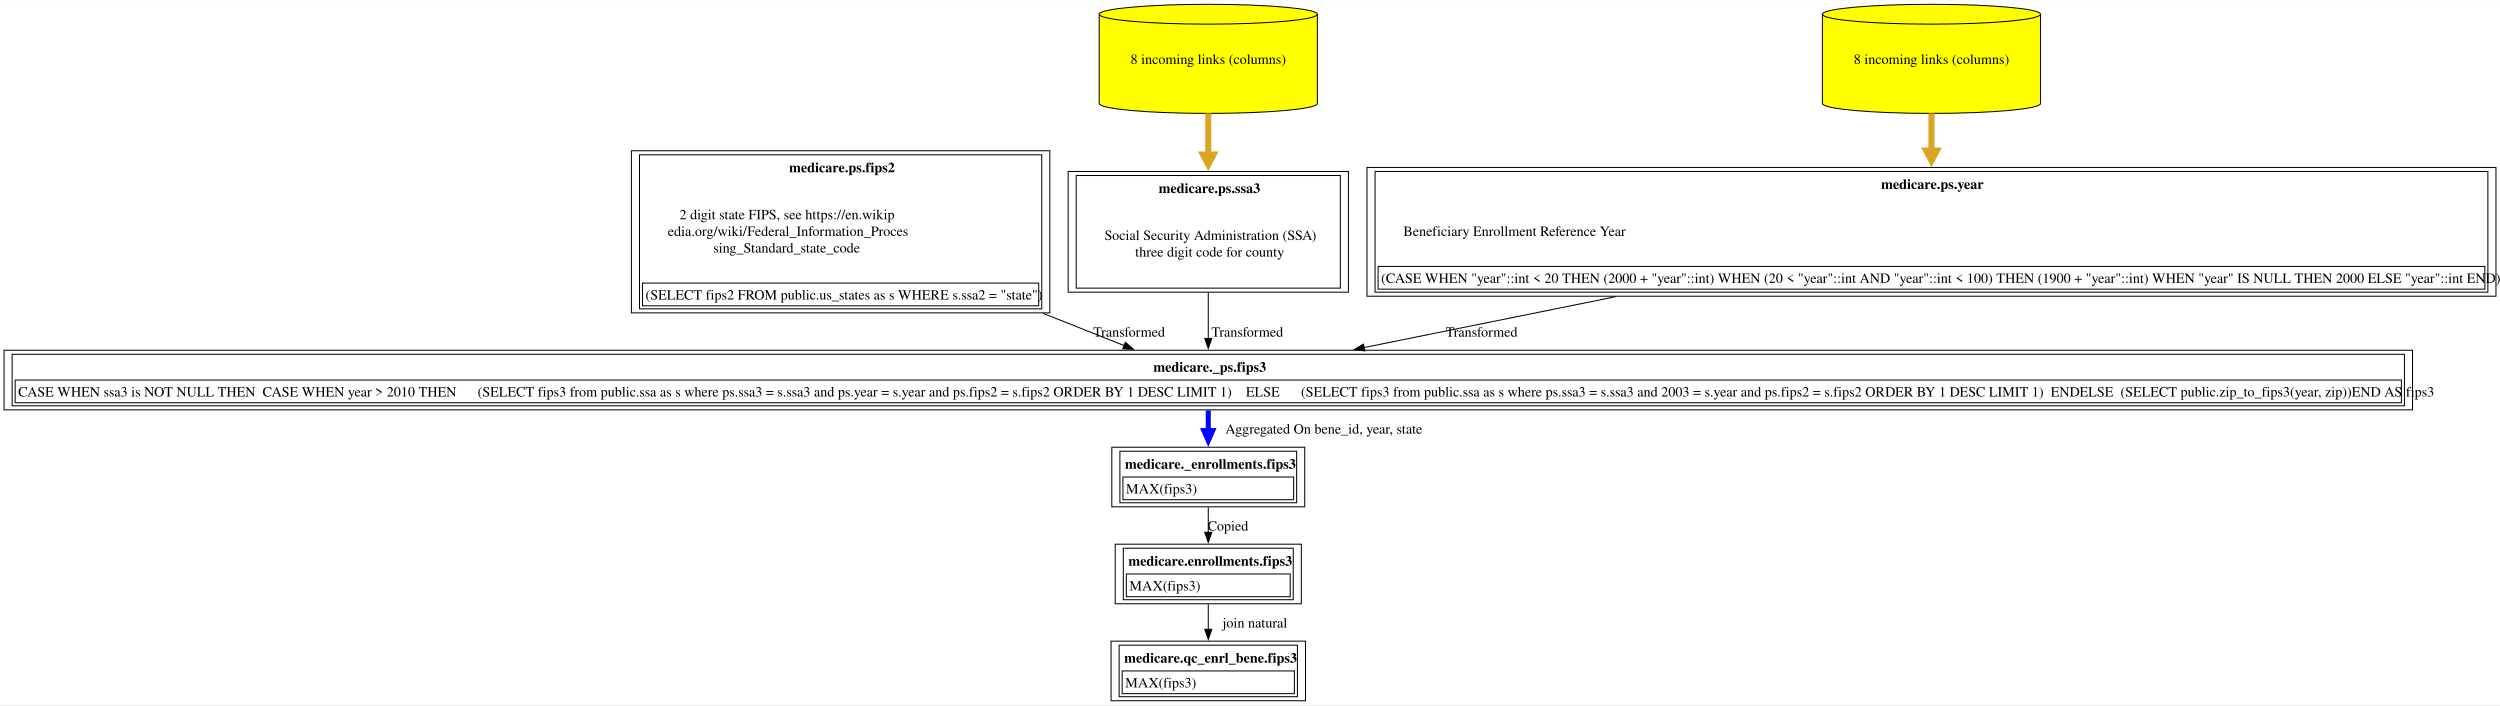
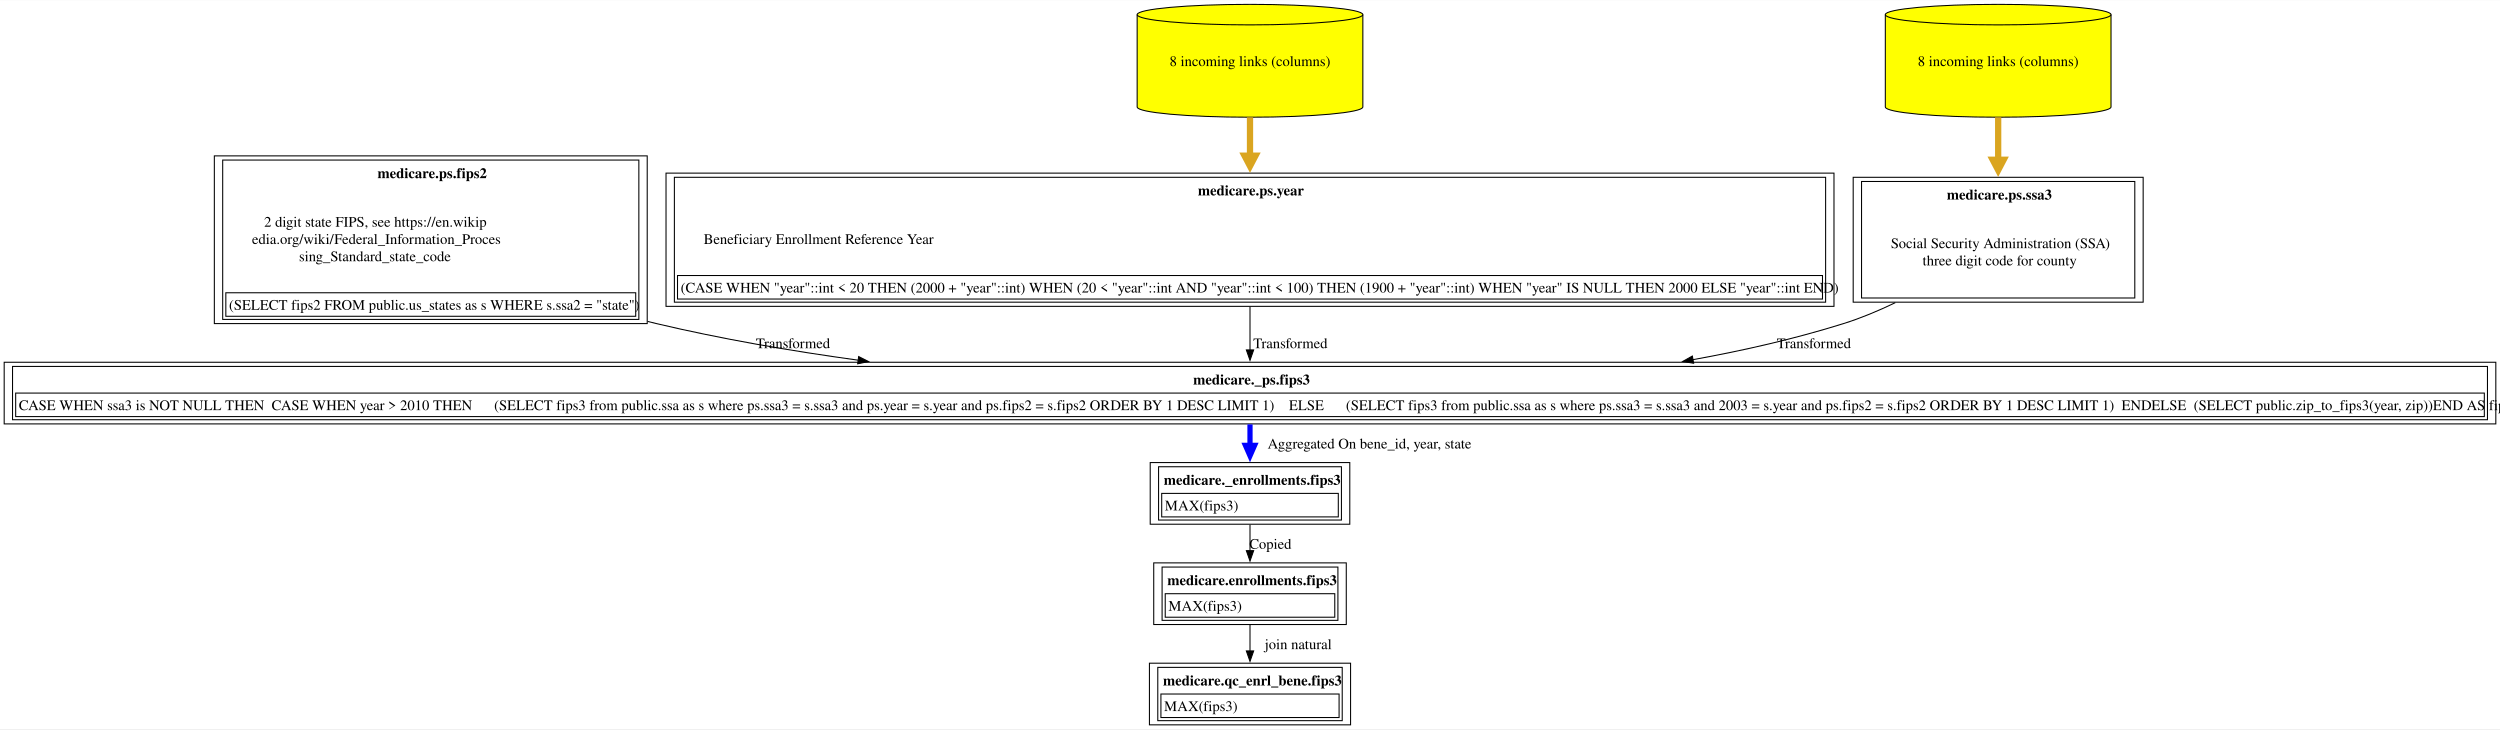
- <svg xmlns="http://www.w3.org/2000/svg" xmlns:xlink="http://www.w3.org/1999/xlink" width="2475pt" height="698pt" viewBox="0.00 0.00 2475.12 697.50">
+ <svg xmlns="http://www.w3.org/2000/svg" xmlns:xlink="http://www.w3.org/1999/xlink" width="2393pt" height="698pt" viewBox="0.00 0.00 2392.50 697.50">
  <g id="graph0" class="graph" transform="scale(1 1) rotate(0) translate(4 693.5)">
-     <polygon fill="white" stroke="none" points="-4,4 -4,-693.5 2471.12,-693.5 2471.12,4 -4,4" />
+     <polygon fill="white" stroke="none" points="-4,4 -4,-693.5 2388.5,-693.5 2388.5,4 -4,4" />
    <g id="node1" class="node">
      <g id="a_node1">
        <a xlink:href="../medicare.qc_enrl_bene/fips3.html" xlink:title="&lt;TABLE&gt;" target="_blank">
          <polygon fill="none" stroke="black" points="1288.5,-59 1096,-59 1096,0 1288.5,0 1288.5,-59" />
          <text text-anchor="start" x="1109" y="-37.7" font-family="Times,serif" font-weight="bold" font-size="14.00">medicare.qc_enrl_bene.fips3</text>
          <polygon fill="none" stroke="black" points="1107,-7 1107,-29.5 1277.5,-29.5 1277.5,-7 1107,-7" />
          <text text-anchor="start" x="1110" y="-13.2" font-family="Times,serif" font-size="14.00">MAX(fips3)</text>
          <polygon fill="none" stroke="black" points="1104,-4 1104,-55 1280.5,-55 1280.5,-4 1104,-4" />
        </a>
      </g>
    </g>
    <g id="node2" class="node">
      <g id="a_node2">
        <a xlink:href="../medicare.enrollments/fips3.html" xlink:title="&lt;TABLE&gt;" target="_blank">
          <polygon fill="none" stroke="black" points="1284.38,-155 1100.12,-155 1100.12,-96 1284.38,-96 1284.38,-155" />
          <text text-anchor="start" x="1113.12" y="-133.7" font-family="Times,serif" font-weight="bold" font-size="14.00">medicare.enrollments.fips3</text>
          <polygon fill="none" stroke="black" points="1111.12,-103 1111.12,-125.5 1273.38,-125.5 1273.38,-103 1111.12,-103" />
          <text text-anchor="start" x="1114.12" y="-109.2" font-family="Times,serif" font-size="14.00">MAX(fips3)</text>
          <polygon fill="none" stroke="black" points="1108.12,-100 1108.12,-151 1276.38,-151 1276.38,-100 1108.12,-100" />
        </a>
      </g>
    </g>
    <g id="edge1" class="edge">
      <path fill="none" stroke="black" d="M1192.25,-95.53C1192.25,-87.68 1192.25,-79.05 1192.25,-70.7" />
      <polygon fill="black" stroke="black" points="1195.75,-70.73 1192.25,-60.73 1188.75,-70.73 1195.75,-70.73" />
      <text text-anchor="middle" x="1238.38" y="-72.45" font-family="Times,serif" font-size="14.00">	join natural</text>
    </g>
    <g id="node3" class="node">
      <g id="a_node3">
        <a xlink:href="../medicare._enrollments/fips3.html" xlink:title="&lt;TABLE&gt;" target="_blank">
          <polygon fill="none" stroke="black" points="1287.75,-251 1096.75,-251 1096.75,-192 1287.75,-192 1287.75,-251" />
          <text text-anchor="start" x="1109.75" y="-229.7" font-family="Times,serif" font-weight="bold" font-size="14.00">medicare._enrollments.fips3</text>
          <polygon fill="none" stroke="black" points="1107.75,-199 1107.75,-221.5 1276.75,-221.5 1276.75,-199 1107.75,-199" />
          <text text-anchor="start" x="1110.75" y="-205.2" font-family="Times,serif" font-size="14.00">MAX(fips3)</text>
          <polygon fill="none" stroke="black" points="1104.75,-196 1104.75,-247 1279.75,-247 1279.75,-196 1104.75,-196" />
        </a>
      </g>
    </g>
    <g id="edge2" class="edge">
      <path fill="none" stroke="black" d="M1192.25,-191.53C1192.25,-183.68 1192.25,-175.05 1192.25,-166.7" />
      <polygon fill="black" stroke="black" points="1195.75,-166.73 1192.25,-156.73 1188.75,-166.73 1195.75,-166.73" />
      <text text-anchor="middle" x="1211.75" y="-168.45" font-family="Times,serif" font-size="14.00">Copied</text>
    </g>
    <g id="node4" class="node">
      <g id="a_node4">
        <a xlink:href="../medicare._ps/fips3.html" xlink:title="&lt;TABLE&gt;" target="_blank">
          <polygon fill="none" stroke="black" points="2384.5,-347 0,-347 0,-288 2384.5,-288 2384.5,-347" />
          <text text-anchor="start" x="1137.88" y="-325.7" font-family="Times,serif" font-weight="bold" font-size="14.00">medicare._ps.fips3</text>
          <polygon fill="none" stroke="black" points="11,-295 11,-317.5 2373.5,-317.5 2373.5,-295 11,-295" />
          <text text-anchor="start" x="14" y="-301.2" font-family="Times,serif" font-size="14.00">CASE WHEN ssa3 is NOT NULL THEN  CASE WHEN year &gt; 2010 THEN      (SELECT fips3 from public.ssa as s where ps.ssa3 = s.ssa3 and ps.year = s.year and ps.fips2 = s.fips2 ORDER BY 1 DESC LIMIT 1)    ELSE      (SELECT fips3 from public.ssa as s where ps.ssa3 = s.ssa3 and 2003 = s.year and ps.fips2 = s.fips2 ORDER BY 1 DESC LIMIT 1)  ENDELSE  (SELECT public.zip_to_fips3(year, zip))END AS fips3</text>
          <polygon fill="none" stroke="black" points="8,-292 8,-343 2376.5,-343 2376.5,-292 8,-292" />
        </a>
      </g>
    </g>
    <g id="edge3" class="edge">
      <path fill="none" stroke="blue" stroke-width="5" d="M1192.25,-287.53C1192.25,-281.13 1192.25,-274.2 1192.25,-267.33" />
      <polygon fill="blue" stroke="blue" stroke-width="5" points="1196.63,-267.45 1192.25,-257.45 1187.88,-267.45 1196.63,-267.45" />
      <text text-anchor="middle" x="1306.62" y="-264.45" font-family="Times,serif" font-size="14.00">	  Aggregated On bene_id, year, state</text>
    </g>
    <g id="node5" class="node">
      <g id="a_node5">
        <a xlink:href="../medicare.ps/fips2.html" xlink:title="&lt;TABLE&gt;" target="_blank">
-           <polygon fill="none" stroke="black" points="1035.38,-544.5 621.12,-544.5 621.12,-384 1035.38,-384 1035.38,-544.5" />
-           <text text-anchor="start" x="777.25" y="-523.2" font-family="Times,serif" font-weight="bold" font-size="14.00">medicare.ps.fips2</text>
-           <text text-anchor="start" x="668.75" y="-476.7" font-family="Times,serif" font-size="14.00">2 digit state FIPS, see https://en.wikip</text>
-           <text text-anchor="start" x="657.12" y="-460.2" font-family="Times,serif" font-size="14.00">edia.org/wiki/Federal_Information_Proces</text>
-           <text text-anchor="start" x="702.12" y="-443.7" font-family="Times,serif" font-size="14.00">sing_Standard_state_code</text>
-           <polygon fill="none" stroke="black" points="632.12,-391 632.12,-413.5 1024.38,-413.5 1024.38,-391 632.12,-391" />
-           <text text-anchor="start" x="635.12" y="-397.2" font-family="Times,serif" font-size="14.00">(SELECT fips2 FROM public.us_states as s WHERE s.ssa2 = "state")</text>
-           <polygon fill="none" stroke="black" points="629.12,-388 629.12,-540.5 1027.38,-540.5 1027.38,-388 629.12,-388" />
+           <polygon fill="none" stroke="black" points="615.38,-544.5 201.12,-544.5 201.12,-384 615.38,-384 615.38,-544.5" />
+           <text text-anchor="start" x="357.25" y="-523.2" font-family="Times,serif" font-weight="bold" font-size="14.00">medicare.ps.fips2</text>
+           <text text-anchor="start" x="248.75" y="-476.7" font-family="Times,serif" font-size="14.00">2 digit state FIPS, see https://en.wikip</text>
+           <text text-anchor="start" x="237.12" y="-460.2" font-family="Times,serif" font-size="14.00">edia.org/wiki/Federal_Information_Proces</text>
+           <text text-anchor="start" x="282.12" y="-443.7" font-family="Times,serif" font-size="14.00">sing_Standard_state_code</text>
+           <polygon fill="none" stroke="black" points="212.12,-391 212.12,-413.5 604.38,-413.5 604.38,-391 212.12,-391" />
+           <text text-anchor="start" x="215.12" y="-397.2" font-family="Times,serif" font-size="14.00">(SELECT fips2 FROM public.us_states as s WHERE s.ssa2 = "state")</text>
+           <polygon fill="none" stroke="black" points="209.12,-388 209.12,-540.5 607.38,-540.5 607.38,-388 209.12,-388" />
        </a>
      </g>
    </g>
    <g id="edge4" class="edge">
-       <path fill="none" stroke="black" d="M1028.62,-383.57C1056.93,-372.31 1084.65,-361.29 1108.99,-351.61" />
-       <polygon fill="black" stroke="black" points="1110.16,-354.91 1118.16,-347.96 1107.57,-348.41 1110.16,-354.91" />
-       <text text-anchor="middle" x="1113.88" y="-360.45" font-family="Times,serif" font-size="14.00">  Transformed</text>
+       <path fill="none" stroke="black" d="M615.76,-386.08C618.6,-385.36 621.43,-384.67 624.25,-384 686.1,-369.31 752.56,-357.87 817.44,-348.97" />
+       <polygon fill="black" stroke="black" points="817.74,-352.46 827.18,-347.65 816.8,-345.52 817.74,-352.46" />
+       <text text-anchor="middle" x="754.88" y="-360.45" font-family="Times,serif" font-size="14.00">  Transformed</text>
    </g>
    <g id="node6" class="node">
      <g id="a_node6">
-         <a xlink:href="../medicare.ps/ssa3.html" xlink:title="&lt;TABLE&gt;" target="_blank">
-           <polygon fill="none" stroke="black" points="1331,-524 1053.5,-524 1053.5,-404.5 1331,-404.5 1331,-524" />
-           <text text-anchor="start" x="1143.12" y="-502.7" font-family="Times,serif" font-weight="bold" font-size="14.00">medicare.ps.ssa3</text>
-           <text text-anchor="start" x="1089.5" y="-456.2" font-family="Times,serif" font-size="14.00">Social Security Administration (SSA)</text>
-           <text text-anchor="start" x="1119.88" y="-439.7" font-family="Times,serif" font-size="14.00">three digit code for county</text>
-           <polygon fill="none" stroke="black" points="1061.5,-408.5 1061.5,-520 1323,-520 1323,-408.5 1061.5,-408.5" />
+         <a xlink:href="../medicare.ps/year.html" xlink:title="&lt;TABLE&gt;" target="_blank">
+           <polygon fill="none" stroke="black" points="1751.12,-528 633.38,-528 633.38,-400.5 1751.12,-400.5 1751.12,-528" />
+           <text text-anchor="start" x="1142.38" y="-506.7" font-family="Times,serif" font-weight="bold" font-size="14.00">medicare.ps.year</text>
+           <text text-anchor="start" x="669.38" y="-460.2" font-family="Times,serif" font-size="14.00">Beneficiary Enrollment Reference Year</text>
+           <polygon fill="none" stroke="black" points="644.38,-407.5 644.38,-430 1740.12,-430 1740.12,-407.5 644.38,-407.5" />
+           <text text-anchor="start" x="647.38" y="-413.7" font-family="Times,serif" font-size="14.00">(CASE WHEN "year"::int &lt; 20 THEN (2000 + "year"::int) WHEN (20 &lt; "year"::int AND "year"::int &lt; 100) THEN (1900 + "year"::int) WHEN "year" IS NULL THEN 2000 ELSE "year"::int END)</text>
+           <polygon fill="none" stroke="black" points="641.38,-404.5 641.38,-524 1743.12,-524 1743.12,-404.5 641.38,-404.5" />
        </a>
      </g>
    </g>
    <g id="edge5" class="edge">
-       <path fill="none" stroke="black" d="M1192.25,-404.37C1192.25,-388.97 1192.25,-372.71 1192.25,-358.54" />
-       <polygon fill="black" stroke="black" points="1195.75,-358.7 1192.25,-348.7 1188.75,-358.7 1195.75,-358.7" />
+       <path fill="none" stroke="black" d="M1192.25,-400.18C1192.25,-386.07 1192.25,-371.47 1192.25,-358.59" />
+       <polygon fill="black" stroke="black" points="1195.75,-358.82 1192.25,-348.82 1188.75,-358.82 1195.75,-358.82" />
      <text text-anchor="middle" x="1230.88" y="-360.45" font-family="Times,serif" font-size="14.00">  Transformed</text>
    </g>
    <g id="node7" class="node">
      <g id="a_node7">
-         <a xlink:href="../medicare.ps/ssa3.html" xlink:title="8 incoming links (columns)" target="_blank">
+         <a xlink:href="../medicare.ps/year.html" xlink:title="8 incoming links (columns)" target="_blank">
          <path fill="yellow" stroke="black" d="M1300.25,-679.68C1300.25,-685.1 1251.84,-689.5 1192.25,-689.5 1132.66,-689.5 1084.25,-685.1 1084.25,-679.68 1084.25,-679.68 1084.25,-591.32 1084.25,-591.32 1084.25,-585.9 1132.66,-581.5 1192.25,-581.5 1251.84,-581.5 1300.25,-585.9 1300.25,-591.32 1300.25,-591.32 1300.25,-679.68 1300.25,-679.68" />
          <path fill="none" stroke="black" d="M1300.25,-679.68C1300.25,-674.26 1251.84,-669.86 1192.25,-669.86 1132.66,-669.86 1084.25,-674.26 1084.25,-679.68" />
          <text text-anchor="middle" x="1192.25" y="-630.45" font-family="Times,serif" font-size="14.00">8 incoming links (columns)</text>
        </a>
      </g>
    </g>
    <g id="edge6" class="edge">
-       <path fill="none" stroke="goldenrod" stroke-width="6" d="M1192.25,-581.41C1192.25,-568.38 1192.25,-554.19 1192.25,-540.34" />
-       <polygon fill="goldenrod" stroke="goldenrod" stroke-width="6" points="1197.5,-540.79 1192.25,-530.79 1187,-540.79 1197.5,-540.79" />
+       <path fill="none" stroke="goldenrod" stroke-width="6" d="M1192.25,-581.41C1192.25,-569.68 1192.25,-557.01 1192.25,-544.5" />
+       <polygon fill="goldenrod" stroke="goldenrod" stroke-width="6" points="1197.5,-544.68 1192.25,-534.68 1187,-544.68 1197.5,-544.68" />
    </g>
    <g id="node8" class="node">
      <g id="a_node8">
-         <a xlink:href="../medicare.ps/year.html" xlink:title="&lt;TABLE&gt;" target="_blank">
-           <polygon fill="none" stroke="black" points="2467.12,-528 1349.38,-528 1349.38,-400.5 2467.12,-400.5 2467.12,-528" />
-           <text text-anchor="start" x="1858.38" y="-506.7" font-family="Times,serif" font-weight="bold" font-size="14.00">medicare.ps.year</text>
-           <text text-anchor="start" x="1385.38" y="-460.2" font-family="Times,serif" font-size="14.00">Beneficiary Enrollment Reference Year</text>
-           <polygon fill="none" stroke="black" points="1360.38,-407.5 1360.38,-430 2456.12,-430 2456.12,-407.5 1360.38,-407.5" />
-           <text text-anchor="start" x="1363.38" y="-413.7" font-family="Times,serif" font-size="14.00">(CASE WHEN "year"::int &lt; 20 THEN (2000 + "year"::int) WHEN (20 &lt; "year"::int AND "year"::int &lt; 100) THEN (1900 + "year"::int) WHEN "year" IS NULL THEN 2000 ELSE "year"::int END)</text>
-           <polygon fill="none" stroke="black" points="1357.38,-404.5 1357.38,-524 2459.12,-524 2459.12,-404.5 1357.38,-404.5" />
+         <a xlink:href="../medicare.ps/ssa3.html" xlink:title="&lt;TABLE&gt;" target="_blank">
+           <polygon fill="none" stroke="black" points="2047,-524 1769.5,-524 1769.5,-404.5 2047,-404.5 2047,-524" />
+           <text text-anchor="start" x="1859.12" y="-502.7" font-family="Times,serif" font-weight="bold" font-size="14.00">medicare.ps.ssa3</text>
+           <text text-anchor="start" x="1805.5" y="-456.2" font-family="Times,serif" font-size="14.00">Social Security Administration (SSA)</text>
+           <text text-anchor="start" x="1835.88" y="-439.7" font-family="Times,serif" font-size="14.00">three digit code for county</text>
+           <polygon fill="none" stroke="black" points="1777.5,-408.5 1777.5,-520 2039,-520 2039,-408.5 1777.5,-408.5" />
        </a>
      </g>
    </g>
    <g id="edge7" class="edge">
-       <path fill="none" stroke="black" d="M1595.5,-400.02C1509.21,-382.58 1419.36,-364.41 1346.42,-349.67" />
-       <polygon fill="black" stroke="black" points="1347.31,-346.28 1336.81,-347.73 1345.92,-353.14 1347.31,-346.28" />
-       <text text-anchor="middle" x="1462.88" y="-360.45" font-family="Times,serif" font-size="14.00">  Transformed</text>
+       <path fill="none" stroke="black" d="M1809.77,-404.01C1793.65,-396.23 1776.8,-389.18 1760.25,-384 1714.23,-369.6 1665.22,-358.31 1616.02,-349.46" />
+       <polygon fill="black" stroke="black" points="1616.8,-346.05 1606.35,-347.76 1615.59,-352.94 1616.8,-346.05" />
+       <text text-anchor="middle" x="1731.88" y="-360.45" font-family="Times,serif" font-size="14.00">  Transformed</text>
    </g>
    <g id="node9" class="node">
      <g id="a_node9">
-         <a xlink:href="../medicare.ps/year.html" xlink:title="8 incoming links (columns)" target="_blank">
+         <a xlink:href="../medicare.ps/ssa3.html" xlink:title="8 incoming links (columns)" target="_blank">
          <path fill="yellow" stroke="black" d="M2016.25,-679.68C2016.25,-685.1 1967.84,-689.5 1908.25,-689.5 1848.66,-689.5 1800.25,-685.1 1800.25,-679.68 1800.25,-679.68 1800.25,-591.32 1800.25,-591.32 1800.25,-585.9 1848.66,-581.5 1908.25,-581.5 1967.84,-581.5 2016.25,-585.9 2016.25,-591.32 2016.25,-591.32 2016.25,-679.68 2016.25,-679.68" />
          <path fill="none" stroke="black" d="M2016.25,-679.68C2016.25,-674.26 1967.84,-669.86 1908.25,-669.86 1848.66,-669.86 1800.25,-674.26 1800.25,-679.68" />
          <text text-anchor="middle" x="1908.25" y="-630.45" font-family="Times,serif" font-size="14.00">8 incoming links (columns)</text>
        </a>
      </g>
    </g>
    <g id="edge8" class="edge">
-       <path fill="none" stroke="goldenrod" stroke-width="6" d="M1908.25,-581.41C1908.25,-569.68 1908.25,-557.01 1908.25,-544.5" />
-       <polygon fill="goldenrod" stroke="goldenrod" stroke-width="6" points="1913.5,-544.68 1908.25,-534.68 1903,-544.68 1913.5,-544.68" />
+       <path fill="none" stroke="goldenrod" stroke-width="6" d="M1908.25,-581.41C1908.25,-568.38 1908.25,-554.19 1908.25,-540.34" />
+       <polygon fill="goldenrod" stroke="goldenrod" stroke-width="6" points="1913.5,-540.79 1908.25,-530.79 1903,-540.79 1913.5,-540.79" />
    </g>
  </g>
</svg>
